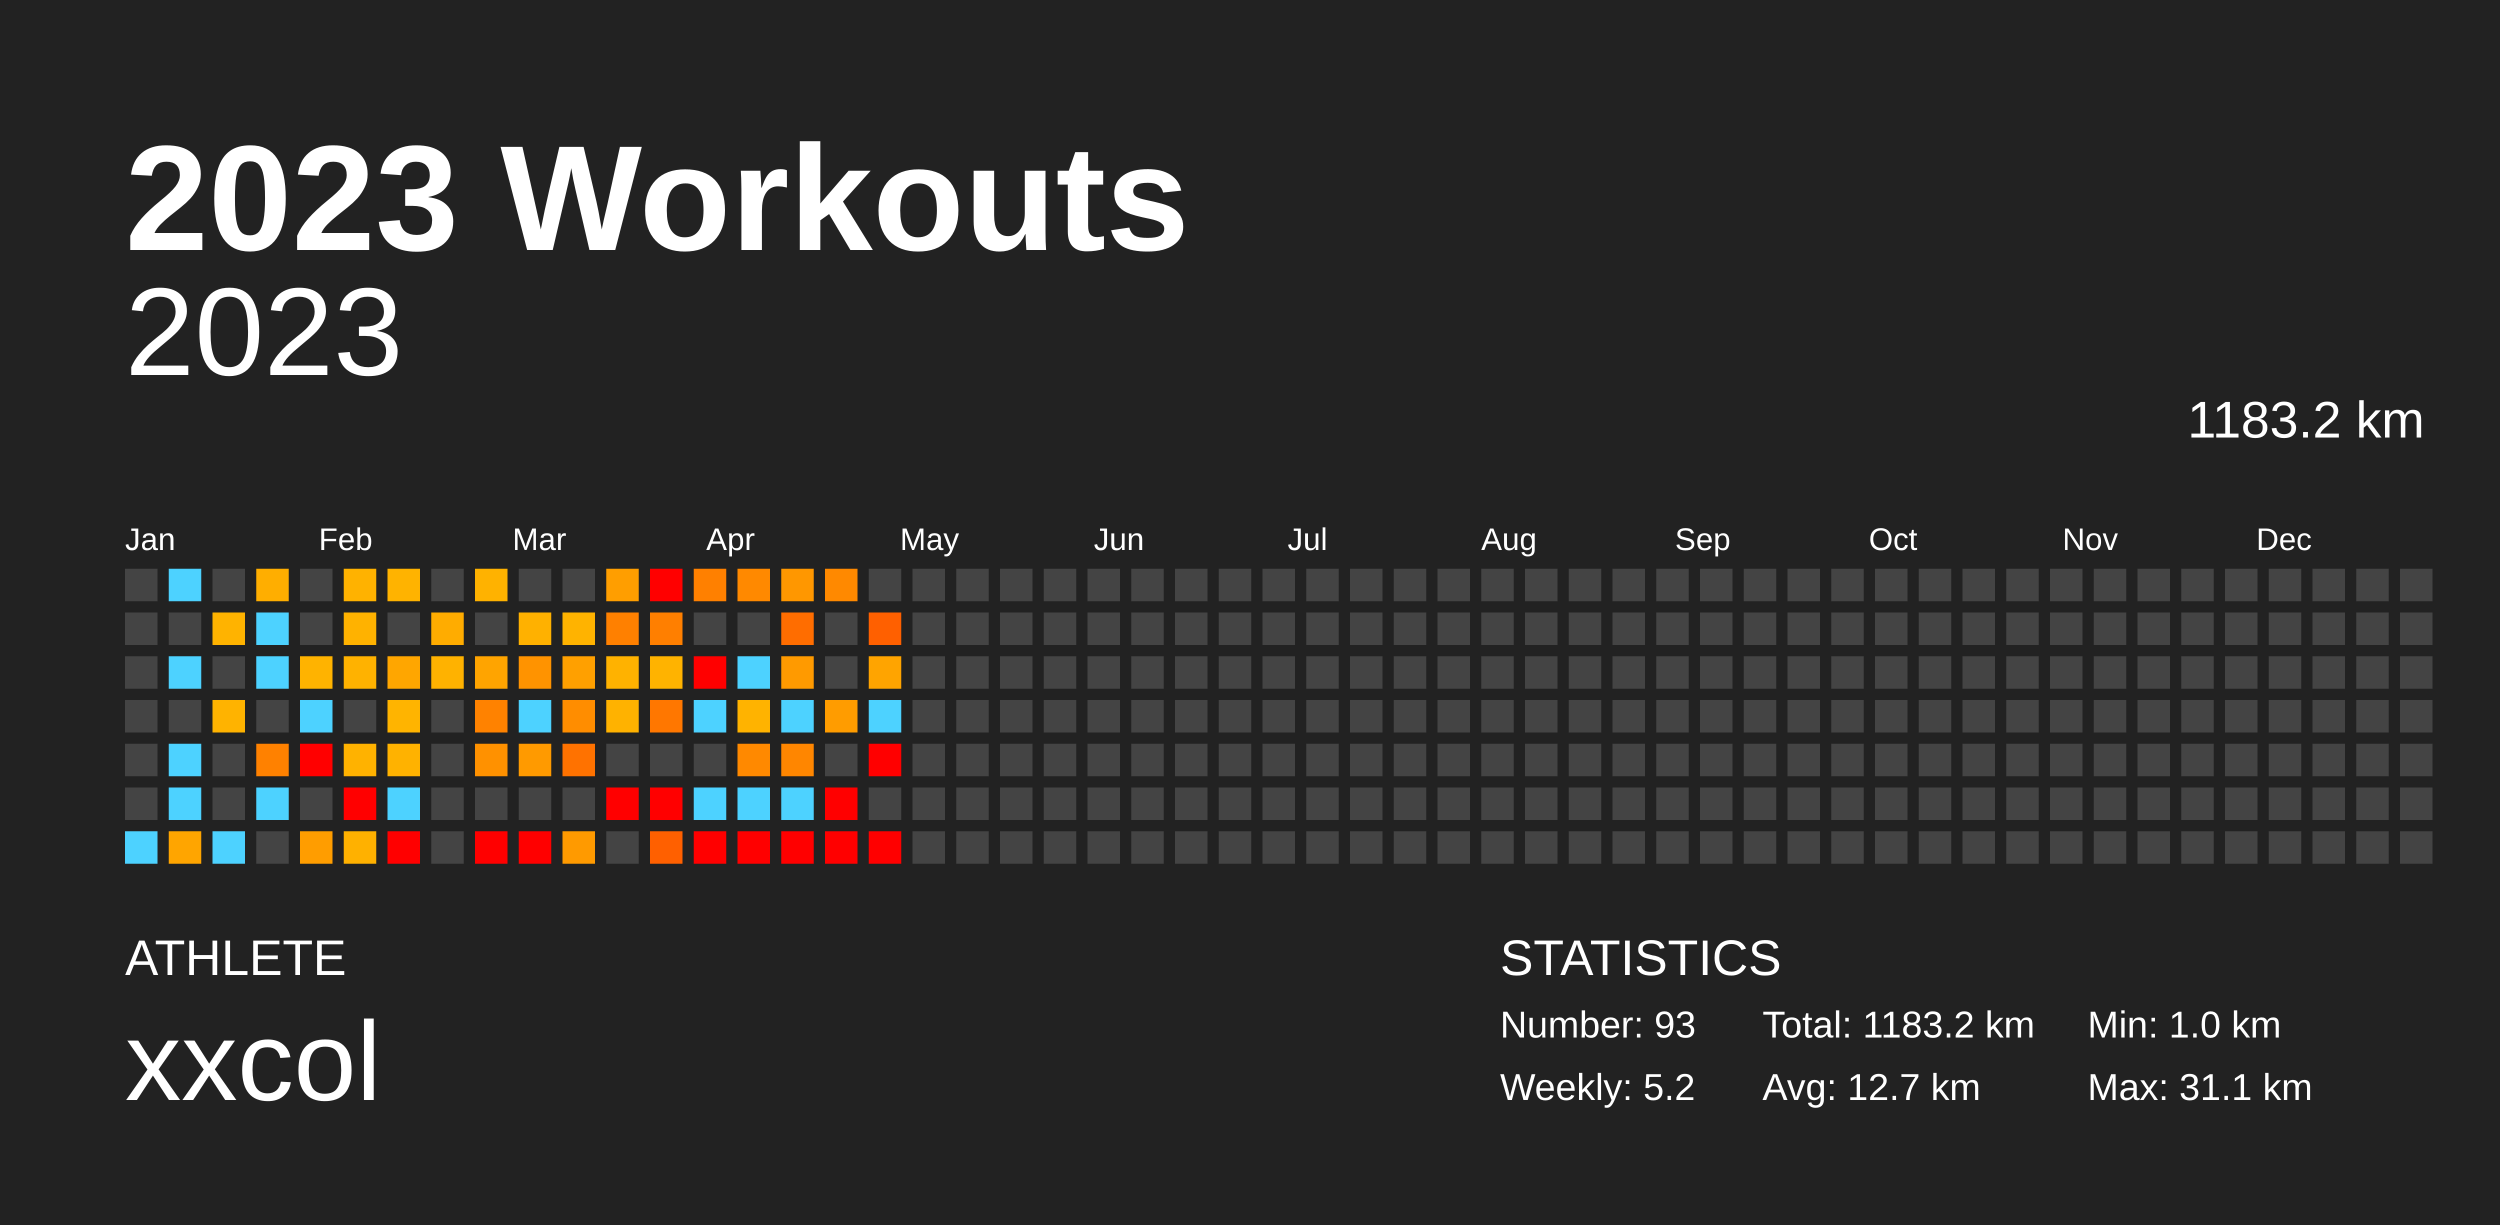
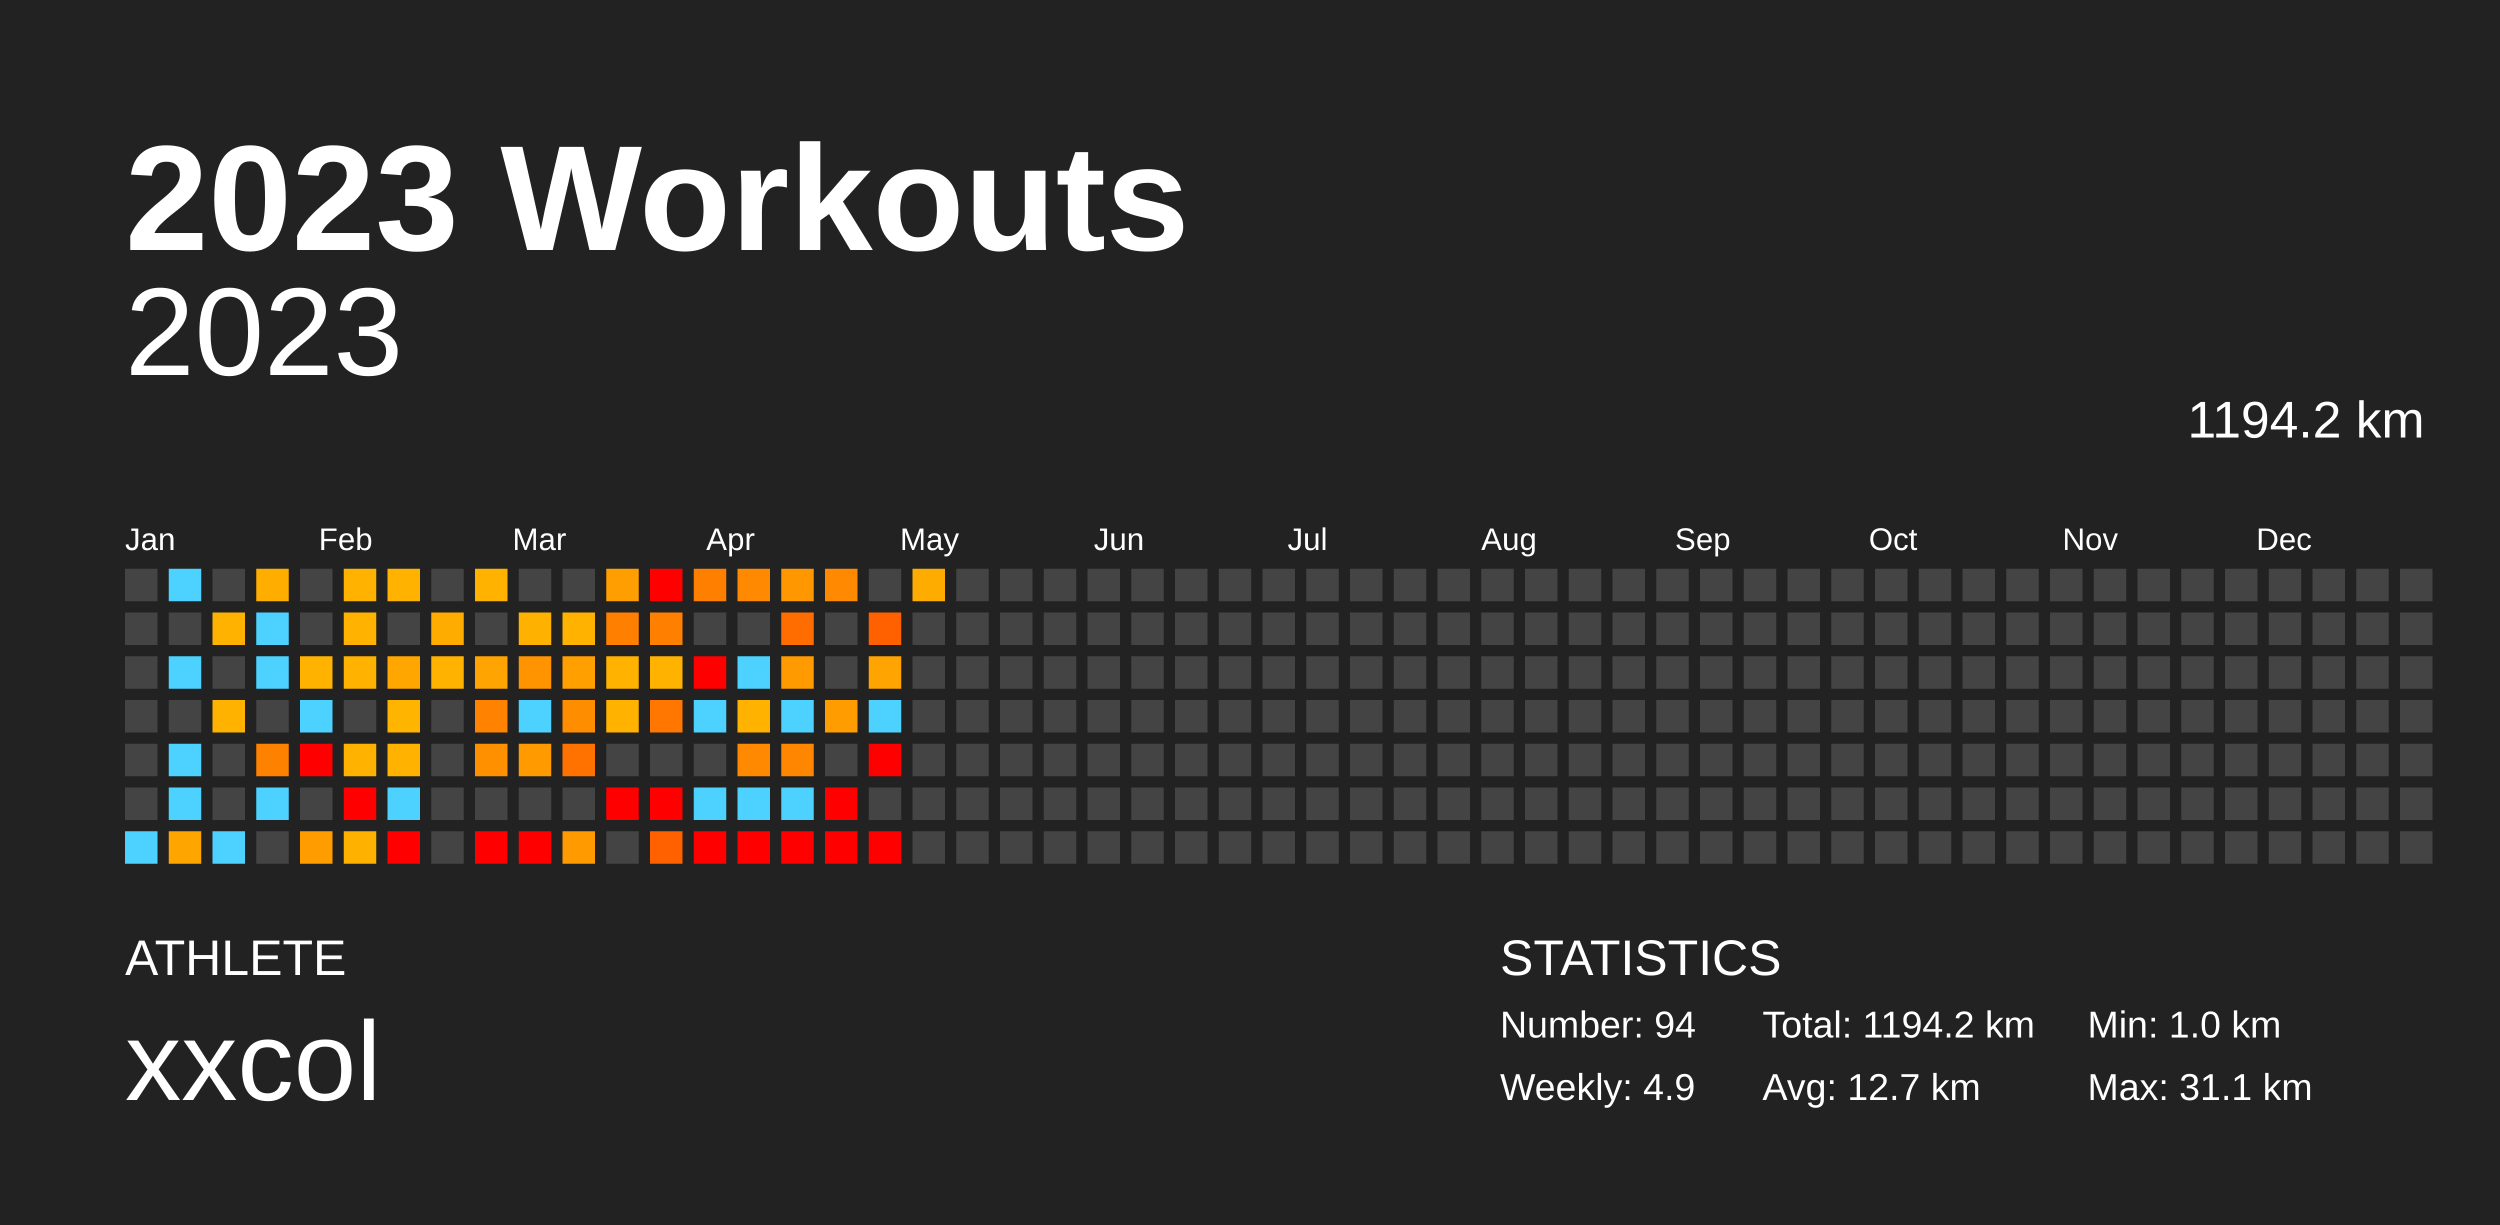
<svg xmlns="http://www.w3.org/2000/svg" baseProfile="full" height="98mm" version="1.1" viewBox="0,0,200,98" width="200mm">
  <defs />
  <rect fill="#222222" height="98" width="200" x="0" y="0" />
  <text fill="#FFFFFF" style="font-size:12px; font-family:Arial; font-weight:bold;" x="10" y="20">2023 Workouts</text>
  <text fill="#FFFFFF" style="font-size:4px; font-family:Arial" x="10" y="78">ATHLETE</text>
  <text fill="#FFFFFF" style="font-size:9px; font-family:Arial" x="10" y="88">xxcol</text>
  <text fill="#FFFFFF" style="font-size:4px; font-family:Arial" x="120" y="78">STATISTICS</text>
-   <text fill="#FFFFFF" style="font-size:3px; font-family:Arial" x="120" y="83">Number: 93</text>
-   <text fill="#FFFFFF" style="font-size:3px; font-family:Arial" x="120" y="88">Weekly: 5.2</text>
-   <text fill="#FFFFFF" style="font-size:3px; font-family:Arial" x="141" y="83">Total: 1183.2 km</text>
+   <text fill="#FFFFFF" style="font-size:3px; font-family:Arial" x="120" y="83">Number: 94</text>
+   <text fill="#FFFFFF" style="font-size:3px; font-family:Arial" x="120" y="88">Weekly: 4.9</text>
+   <text fill="#FFFFFF" style="font-size:3px; font-family:Arial" x="141" y="83">Total: 1194.2 km</text>
  <text fill="#FFFFFF" style="font-size:3px; font-family:Arial" x="141" y="88">Avg: 12.7 km</text>
  <text fill="#FFFFFF" style="font-size:3px; font-family:Arial" x="167" y="83">Min: 1.0 km</text>
  <text fill="#FFFFFF" style="font-size:3px; font-family:Arial" x="167" y="88">Max: 31.1 km</text>
  <text alignment-baseline="hanging" fill="#FFFFFF" style="font-size:10.0px; font-family:Arial;" x="10" y="30">2023</text>
-   <text alignment-baseline="hanging" fill="#FFFFFF" style="font-size:4.125px; font-family:Arial;" x="175" y="35">1183.2 km</text>
+   <text alignment-baseline="hanging" fill="#FFFFFF" style="font-size:4.125px; font-family:Arial;" x="175" y="35">1194.2 km</text>
  <text fill="#FFFFFF" style="font-size:2.5px; font-family:Arial" x="10.0" y="44">Jan</text>
  <text fill="#FFFFFF" style="font-size:2.5px; font-family:Arial" x="25.5" y="44">Feb</text>
  <text fill="#FFFFFF" style="font-size:2.5px; font-family:Arial" x="41.0" y="44">Mar</text>
  <text fill="#FFFFFF" style="font-size:2.5px; font-family:Arial" x="56.5" y="44">Apr</text>
  <text fill="#FFFFFF" style="font-size:2.5px; font-family:Arial" x="72.0" y="44">May</text>
  <text fill="#FFFFFF" style="font-size:2.5px; font-family:Arial" x="87.5" y="44">Jun</text>
  <text fill="#FFFFFF" style="font-size:2.5px; font-family:Arial" x="103.0" y="44">Jul</text>
  <text fill="#FFFFFF" style="font-size:2.5px; font-family:Arial" x="118.5" y="44">Aug</text>
  <text fill="#FFFFFF" style="font-size:2.5px; font-family:Arial" x="134.0" y="44">Sep</text>
  <text fill="#FFFFFF" style="font-size:2.5px; font-family:Arial" x="149.5" y="44">Oct</text>
  <text fill="#FFFFFF" style="font-size:2.5px; font-family:Arial" x="165.0" y="44">Nov</text>
  <text fill="#FFFFFF" style="font-size:2.5px; font-family:Arial" x="180.5" y="44">Dec</text>
  <rect fill="#444444" height="2.6" width="2.6" x="10.0" y="45.5" />
  <rect fill="#444444" height="2.6" width="2.6" x="10.0" y="49.0" />
  <rect fill="#444444" height="2.6" width="2.6" x="10.0" y="52.5" />
  <rect fill="#444444" height="2.6" width="2.6" x="10.0" y="56.0" />
  <rect fill="#444444" height="2.6" width="2.6" x="10.0" y="59.5" />
  <rect fill="#444444" height="2.6" width="2.6" x="10.0" y="63.0" />
  <rect fill="#4dd2ff" height="2.6" width="2.6" x="10.0" y="66.5" />
  <rect fill="#4dd2ff" height="2.6" width="2.6" x="13.5" y="45.5" />
  <rect fill="#444444" height="2.6" width="2.6" x="13.5" y="49.0" />
  <rect fill="#4dd2ff" height="2.6" width="2.6" x="13.5" y="52.5" />
  <rect fill="#444444" height="2.6" width="2.6" x="13.5" y="56.0" />
  <rect fill="#4dd2ff" height="2.6" width="2.6" x="13.5" y="59.5" />
  <rect fill="#4dd2ff" height="2.6" width="2.6" x="13.5" y="63.0" />
  <rect fill="#ffa500" height="2.6" width="2.6" x="13.5" y="66.5" />
  <rect fill="#444444" height="2.6" width="2.6" x="17.0" y="45.5" />
  <rect fill="#ffb300" height="2.6" width="2.6" x="17.0" y="49.0" />
  <rect fill="#444444" height="2.6" width="2.6" x="17.0" y="52.5" />
  <rect fill="#ffb300" height="2.6" width="2.6" x="17.0" y="56.0" />
  <rect fill="#444444" height="2.6" width="2.6" x="17.0" y="59.5" />
  <rect fill="#444444" height="2.6" width="2.6" x="17.0" y="63.0" />
  <rect fill="#4dd2ff" height="2.6" width="2.6" x="17.0" y="66.5" />
  <rect fill="#ffae00" height="2.6" width="2.6" x="20.5" y="45.5" />
  <rect fill="#4dd2ff" height="2.6" width="2.6" x="20.5" y="49.0" />
  <rect fill="#4dd2ff" height="2.6" width="2.6" x="20.5" y="52.5" />
  <rect fill="#444444" height="2.6" width="2.6" x="20.5" y="56.0" />
  <rect fill="#ff8100" height="2.6" width="2.6" x="20.5" y="59.5" />
  <rect fill="#4dd2ff" height="2.6" width="2.6" x="20.5" y="63.0" />
  <rect fill="#444444" height="2.6" width="2.6" x="20.5" y="66.5" />
  <rect fill="#444444" height="2.6" width="2.6" x="24.0" y="45.5" />
  <rect fill="#444444" height="2.6" width="2.6" x="24.0" y="49.0" />
  <rect fill="#ffb300" height="2.6" width="2.6" x="24.0" y="52.5" />
  <rect fill="#4dd2ff" height="2.6" width="2.6" x="24.0" y="56.0" />
  <rect fill="red" height="2.6" width="2.6" x="24.0" y="59.5" />
  <rect fill="#444444" height="2.6" width="2.6" x="24.0" y="63.0" />
  <rect fill="#ff9d00" height="2.6" width="2.6" x="24.0" y="66.5" />
  <rect fill="#ffb200" height="2.6" width="2.6" x="27.5" y="45.5" />
  <rect fill="#ffb200" height="2.6" width="2.6" x="27.5" y="49.0" />
  <rect fill="#ffb200" height="2.6" width="2.6" x="27.5" y="52.5" />
  <rect fill="#444444" height="2.6" width="2.6" x="27.5" y="56.0" />
  <rect fill="#ffb200" height="2.6" width="2.6" x="27.5" y="59.5" />
  <rect fill="red" height="2.6" width="2.6" x="27.5" y="63.0" />
  <rect fill="#ffb100" height="2.6" width="2.6" x="27.5" y="66.5" />
  <rect fill="#ffb300" height="2.6" width="2.6" x="31.0" y="45.5" />
  <rect fill="#444444" height="2.6" width="2.6" x="31.0" y="49.0" />
  <rect fill="#ffa600" height="2.6" width="2.6" x="31.0" y="52.5" />
  <rect fill="#ffb400" height="2.6" width="2.6" x="31.0" y="56.0" />
  <rect fill="#ffb200" height="2.6" width="2.6" x="31.0" y="59.5" />
  <rect fill="#4dd2ff" height="2.6" width="2.6" x="31.0" y="63.0" />
  <rect fill="red" height="2.6" width="2.6" x="31.0" y="66.5" />
  <rect fill="#444444" height="2.6" width="2.6" x="34.5" y="45.5" />
  <rect fill="#ffac00" height="2.6" width="2.6" x="34.5" y="49.0" />
  <rect fill="#ffb200" height="2.6" width="2.6" x="34.5" y="52.5" />
  <rect fill="#444444" height="2.6" width="2.6" x="34.5" y="56.0" />
  <rect fill="#444444" height="2.6" width="2.6" x="34.5" y="59.5" />
  <rect fill="#444444" height="2.6" width="2.6" x="34.5" y="63.0" />
  <rect fill="#444444" height="2.6" width="2.6" x="34.5" y="66.5" />
  <rect fill="#ffb200" height="2.6" width="2.6" x="38.0" y="45.5" />
  <rect fill="#444444" height="2.6" width="2.6" x="38.0" y="49.0" />
  <rect fill="#ffa400" height="2.6" width="2.6" x="38.0" y="52.5" />
  <rect fill="#ff8200" height="2.6" width="2.6" x="38.0" y="56.0" />
  <rect fill="#ff9100" height="2.6" width="2.6" x="38.0" y="59.5" />
  <rect fill="#444444" height="2.6" width="2.6" x="38.0" y="63.0" />
  <rect fill="red" height="2.6" width="2.6" x="38.0" y="66.5" />
  <rect fill="#444444" height="2.6" width="2.6" x="41.5" y="45.5" />
  <rect fill="#ffb100" height="2.6" width="2.6" x="41.5" y="49.0" />
  <rect fill="#ff9300" height="2.6" width="2.6" x="41.5" y="52.5" />
  <rect fill="#4dd2ff" height="2.6" width="2.6" x="41.5" y="56.0" />
  <rect fill="#ff9a00" height="2.6" width="2.6" x="41.5" y="59.5" />
  <rect fill="#444444" height="2.6" width="2.6" x="41.5" y="63.0" />
  <rect fill="red" height="2.6" width="2.6" x="41.5" y="66.5" />
  <rect fill="#444444" height="2.6" width="2.6" x="45.0" y="45.5" />
  <rect fill="#ffb300" height="2.6" width="2.6" x="45.0" y="49.0" />
  <rect fill="#ffa000" height="2.6" width="2.6" x="45.0" y="52.5" />
  <rect fill="#ff8d00" height="2.6" width="2.6" x="45.0" y="56.0" />
  <rect fill="#ff7200" height="2.6" width="2.6" x="45.0" y="59.5" />
  <rect fill="#444444" height="2.6" width="2.6" x="45.0" y="63.0" />
  <rect fill="#ff9a00" height="2.6" width="2.6" x="45.0" y="66.5" />
  <rect fill="#ff9e00" height="2.6" width="2.6" x="48.5" y="45.5" />
  <rect fill="#ff8000" height="2.6" width="2.6" x="48.5" y="49.0" />
  <rect fill="#ffb200" height="2.6" width="2.6" x="48.5" y="52.5" />
  <rect fill="#ffb200" height="2.6" width="2.6" x="48.5" y="56.0" />
  <rect fill="#444444" height="2.6" width="2.6" x="48.5" y="59.5" />
  <rect fill="red" height="2.6" width="2.6" x="48.5" y="63.0" />
  <rect fill="#444444" height="2.6" width="2.6" x="48.5" y="66.5" />
  <rect fill="red" height="2.6" width="2.6" x="52.0" y="45.5" />
  <rect fill="#ff7f00" height="2.6" width="2.6" x="52.0" y="49.0" />
  <rect fill="#ffb300" height="2.6" width="2.6" x="52.0" y="52.5" />
  <rect fill="#ff7700" height="2.6" width="2.6" x="52.0" y="56.0" />
  <rect fill="#444444" height="2.6" width="2.6" x="52.0" y="59.5" />
  <rect fill="red" height="2.6" width="2.6" x="52.0" y="63.0" />
  <rect fill="#ff6000" height="2.6" width="2.6" x="52.0" y="66.5" />
  <rect fill="#ff8000" height="2.6" width="2.6" x="55.5" y="45.5" />
  <rect fill="#444444" height="2.6" width="2.6" x="55.5" y="49.0" />
  <rect fill="red" height="2.6" width="2.6" x="55.5" y="52.5" />
  <rect fill="#4dd2ff" height="2.6" width="2.6" x="55.5" y="56.0" />
  <rect fill="#444444" height="2.6" width="2.6" x="55.5" y="59.5" />
  <rect fill="#4dd2ff" height="2.6" width="2.6" x="55.5" y="63.0" />
  <rect fill="red" height="2.6" width="2.6" x="55.5" y="66.5" />
  <rect fill="#ff8900" height="2.6" width="2.6" x="59.0" y="45.5" />
  <rect fill="#444444" height="2.6" width="2.6" x="59.0" y="49.0" />
  <rect fill="#4dd2ff" height="2.6" width="2.6" x="59.0" y="52.5" />
  <rect fill="#ffb300" height="2.6" width="2.6" x="59.0" y="56.0" />
  <rect fill="#ff8900" height="2.6" width="2.6" x="59.0" y="59.5" />
  <rect fill="#4dd2ff" height="2.6" width="2.6" x="59.0" y="63.0" />
  <rect fill="red" height="2.6" width="2.6" x="59.0" y="66.5" />
  <rect fill="#ff9700" height="2.6" width="2.6" x="62.5" y="45.5" />
  <rect fill="#ff6d00" height="2.6" width="2.6" x="62.5" y="49.0" />
  <rect fill="#ff9a00" height="2.6" width="2.6" x="62.5" y="52.5" />
  <rect fill="#4dd2ff" height="2.6" width="2.6" x="62.5" y="56.0" />
  <rect fill="#ff8600" height="2.6" width="2.6" x="62.5" y="59.5" />
  <rect fill="#4dd2ff" height="2.6" width="2.6" x="62.5" y="63.0" />
  <rect fill="red" height="2.6" width="2.6" x="62.5" y="66.5" />
  <rect fill="#ff8900" height="2.6" width="2.6" x="66.0" y="45.5" />
  <rect fill="#444444" height="2.6" width="2.6" x="66.0" y="49.0" />
  <rect fill="#444444" height="2.6" width="2.6" x="66.0" y="52.5" />
  <rect fill="#ff9c00" height="2.6" width="2.6" x="66.0" y="56.0" />
  <rect fill="#444444" height="2.6" width="2.6" x="66.0" y="59.5" />
  <rect fill="red" height="2.6" width="2.6" x="66.0" y="63.0" />
  <rect fill="red" height="2.6" width="2.6" x="66.0" y="66.5" />
  <rect fill="#444444" height="2.6" width="2.6" x="69.5" y="45.5" />
  <rect fill="#ff6000" height="2.6" width="2.6" x="69.5" y="49.0" />
  <rect fill="#ffa400" height="2.6" width="2.6" x="69.5" y="52.5" />
  <rect fill="#4dd2ff" height="2.6" width="2.6" x="69.5" y="56.0" />
  <rect fill="red" height="2.6" width="2.6" x="69.5" y="59.5" />
  <rect fill="#444444" height="2.6" width="2.6" x="69.5" y="63.0" />
  <rect fill="red" height="2.6" width="2.6" x="69.5" y="66.5" />
-   <rect fill="#444444" height="2.6" width="2.6" x="73.0" y="45.5" />
+   <rect fill="#ffac00" height="2.6" width="2.6" x="73.0" y="45.5" />
  <rect fill="#444444" height="2.6" width="2.6" x="73.0" y="49.0" />
  <rect fill="#444444" height="2.6" width="2.6" x="73.0" y="52.5" />
  <rect fill="#444444" height="2.6" width="2.6" x="73.0" y="56.0" />
  <rect fill="#444444" height="2.6" width="2.6" x="73.0" y="59.5" />
  <rect fill="#444444" height="2.6" width="2.6" x="73.0" y="63.0" />
  <rect fill="#444444" height="2.6" width="2.6" x="73.0" y="66.5" />
  <rect fill="#444444" height="2.6" width="2.6" x="76.5" y="45.5" />
  <rect fill="#444444" height="2.6" width="2.6" x="76.5" y="49.0" />
  <rect fill="#444444" height="2.6" width="2.6" x="76.5" y="52.5" />
  <rect fill="#444444" height="2.6" width="2.6" x="76.5" y="56.0" />
  <rect fill="#444444" height="2.6" width="2.6" x="76.5" y="59.5" />
  <rect fill="#444444" height="2.6" width="2.6" x="76.5" y="63.0" />
  <rect fill="#444444" height="2.6" width="2.6" x="76.5" y="66.5" />
  <rect fill="#444444" height="2.6" width="2.6" x="80.0" y="45.5" />
  <rect fill="#444444" height="2.6" width="2.6" x="80.0" y="49.0" />
  <rect fill="#444444" height="2.6" width="2.6" x="80.0" y="52.5" />
  <rect fill="#444444" height="2.6" width="2.6" x="80.0" y="56.0" />
  <rect fill="#444444" height="2.6" width="2.6" x="80.0" y="59.5" />
  <rect fill="#444444" height="2.6" width="2.6" x="80.0" y="63.0" />
  <rect fill="#444444" height="2.6" width="2.6" x="80.0" y="66.5" />
  <rect fill="#444444" height="2.6" width="2.6" x="83.5" y="45.5" />
  <rect fill="#444444" height="2.6" width="2.6" x="83.5" y="49.0" />
  <rect fill="#444444" height="2.6" width="2.6" x="83.5" y="52.5" />
  <rect fill="#444444" height="2.6" width="2.6" x="83.5" y="56.0" />
  <rect fill="#444444" height="2.6" width="2.6" x="83.5" y="59.5" />
  <rect fill="#444444" height="2.6" width="2.6" x="83.5" y="63.0" />
  <rect fill="#444444" height="2.6" width="2.6" x="83.5" y="66.5" />
  <rect fill="#444444" height="2.6" width="2.6" x="87.0" y="45.5" />
  <rect fill="#444444" height="2.6" width="2.6" x="87.0" y="49.0" />
  <rect fill="#444444" height="2.6" width="2.6" x="87.0" y="52.5" />
  <rect fill="#444444" height="2.6" width="2.6" x="87.0" y="56.0" />
  <rect fill="#444444" height="2.6" width="2.6" x="87.0" y="59.5" />
  <rect fill="#444444" height="2.6" width="2.6" x="87.0" y="63.0" />
  <rect fill="#444444" height="2.6" width="2.6" x="87.0" y="66.5" />
  <rect fill="#444444" height="2.6" width="2.6" x="90.5" y="45.5" />
  <rect fill="#444444" height="2.6" width="2.6" x="90.5" y="49.0" />
  <rect fill="#444444" height="2.6" width="2.6" x="90.5" y="52.5" />
  <rect fill="#444444" height="2.6" width="2.6" x="90.5" y="56.0" />
  <rect fill="#444444" height="2.6" width="2.6" x="90.5" y="59.5" />
  <rect fill="#444444" height="2.6" width="2.6" x="90.5" y="63.0" />
  <rect fill="#444444" height="2.6" width="2.6" x="90.5" y="66.5" />
  <rect fill="#444444" height="2.6" width="2.6" x="94.0" y="45.5" />
  <rect fill="#444444" height="2.6" width="2.6" x="94.0" y="49.0" />
  <rect fill="#444444" height="2.6" width="2.6" x="94.0" y="52.5" />
  <rect fill="#444444" height="2.6" width="2.6" x="94.0" y="56.0" />
  <rect fill="#444444" height="2.6" width="2.6" x="94.0" y="59.5" />
  <rect fill="#444444" height="2.6" width="2.6" x="94.0" y="63.0" />
  <rect fill="#444444" height="2.6" width="2.6" x="94.0" y="66.5" />
  <rect fill="#444444" height="2.6" width="2.6" x="97.5" y="45.5" />
  <rect fill="#444444" height="2.6" width="2.6" x="97.5" y="49.0" />
  <rect fill="#444444" height="2.6" width="2.6" x="97.5" y="52.5" />
  <rect fill="#444444" height="2.6" width="2.6" x="97.5" y="56.0" />
  <rect fill="#444444" height="2.6" width="2.6" x="97.5" y="59.5" />
  <rect fill="#444444" height="2.6" width="2.6" x="97.5" y="63.0" />
  <rect fill="#444444" height="2.6" width="2.6" x="97.5" y="66.5" />
  <rect fill="#444444" height="2.6" width="2.6" x="101.0" y="45.5" />
  <rect fill="#444444" height="2.6" width="2.6" x="101.0" y="49.0" />
  <rect fill="#444444" height="2.6" width="2.6" x="101.0" y="52.5" />
  <rect fill="#444444" height="2.6" width="2.6" x="101.0" y="56.0" />
  <rect fill="#444444" height="2.6" width="2.6" x="101.0" y="59.5" />
  <rect fill="#444444" height="2.6" width="2.6" x="101.0" y="63.0" />
  <rect fill="#444444" height="2.6" width="2.6" x="101.0" y="66.5" />
  <rect fill="#444444" height="2.6" width="2.6" x="104.5" y="45.5" />
  <rect fill="#444444" height="2.6" width="2.6" x="104.5" y="49.0" />
  <rect fill="#444444" height="2.6" width="2.6" x="104.5" y="52.5" />
  <rect fill="#444444" height="2.6" width="2.6" x="104.5" y="56.0" />
  <rect fill="#444444" height="2.6" width="2.6" x="104.5" y="59.5" />
  <rect fill="#444444" height="2.6" width="2.6" x="104.5" y="63.0" />
  <rect fill="#444444" height="2.6" width="2.6" x="104.5" y="66.5" />
  <rect fill="#444444" height="2.6" width="2.6" x="108.0" y="45.5" />
  <rect fill="#444444" height="2.6" width="2.6" x="108.0" y="49.0" />
  <rect fill="#444444" height="2.6" width="2.6" x="108.0" y="52.5" />
  <rect fill="#444444" height="2.6" width="2.6" x="108.0" y="56.0" />
  <rect fill="#444444" height="2.6" width="2.6" x="108.0" y="59.5" />
  <rect fill="#444444" height="2.6" width="2.6" x="108.0" y="63.0" />
  <rect fill="#444444" height="2.6" width="2.6" x="108.0" y="66.5" />
  <rect fill="#444444" height="2.6" width="2.6" x="111.5" y="45.5" />
  <rect fill="#444444" height="2.6" width="2.6" x="111.5" y="49.0" />
  <rect fill="#444444" height="2.6" width="2.6" x="111.5" y="52.5" />
  <rect fill="#444444" height="2.6" width="2.6" x="111.5" y="56.0" />
  <rect fill="#444444" height="2.6" width="2.6" x="111.5" y="59.5" />
  <rect fill="#444444" height="2.6" width="2.6" x="111.5" y="63.0" />
  <rect fill="#444444" height="2.6" width="2.6" x="111.5" y="66.5" />
  <rect fill="#444444" height="2.6" width="2.6" x="115.0" y="45.5" />
  <rect fill="#444444" height="2.6" width="2.6" x="115.0" y="49.0" />
  <rect fill="#444444" height="2.6" width="2.6" x="115.0" y="52.5" />
  <rect fill="#444444" height="2.6" width="2.6" x="115.0" y="56.0" />
  <rect fill="#444444" height="2.6" width="2.6" x="115.0" y="59.5" />
  <rect fill="#444444" height="2.6" width="2.6" x="115.0" y="63.0" />
  <rect fill="#444444" height="2.6" width="2.6" x="115.0" y="66.5" />
  <rect fill="#444444" height="2.6" width="2.6" x="118.5" y="45.5" />
  <rect fill="#444444" height="2.6" width="2.6" x="118.5" y="49.0" />
  <rect fill="#444444" height="2.6" width="2.6" x="118.5" y="52.5" />
  <rect fill="#444444" height="2.6" width="2.6" x="118.5" y="56.0" />
  <rect fill="#444444" height="2.6" width="2.6" x="118.5" y="59.5" />
  <rect fill="#444444" height="2.6" width="2.6" x="118.5" y="63.0" />
  <rect fill="#444444" height="2.6" width="2.6" x="118.5" y="66.5" />
  <rect fill="#444444" height="2.6" width="2.6" x="122.0" y="45.5" />
  <rect fill="#444444" height="2.6" width="2.6" x="122.0" y="49.0" />
  <rect fill="#444444" height="2.6" width="2.6" x="122.0" y="52.5" />
  <rect fill="#444444" height="2.6" width="2.6" x="122.0" y="56.0" />
  <rect fill="#444444" height="2.6" width="2.6" x="122.0" y="59.5" />
  <rect fill="#444444" height="2.6" width="2.6" x="122.0" y="63.0" />
  <rect fill="#444444" height="2.6" width="2.6" x="122.0" y="66.5" />
  <rect fill="#444444" height="2.6" width="2.6" x="125.5" y="45.5" />
  <rect fill="#444444" height="2.6" width="2.6" x="125.5" y="49.0" />
  <rect fill="#444444" height="2.6" width="2.6" x="125.5" y="52.5" />
  <rect fill="#444444" height="2.6" width="2.6" x="125.5" y="56.0" />
  <rect fill="#444444" height="2.6" width="2.6" x="125.5" y="59.5" />
  <rect fill="#444444" height="2.6" width="2.6" x="125.5" y="63.0" />
  <rect fill="#444444" height="2.6" width="2.6" x="125.5" y="66.5" />
  <rect fill="#444444" height="2.6" width="2.6" x="129.0" y="45.5" />
  <rect fill="#444444" height="2.6" width="2.6" x="129.0" y="49.0" />
  <rect fill="#444444" height="2.6" width="2.6" x="129.0" y="52.5" />
  <rect fill="#444444" height="2.6" width="2.6" x="129.0" y="56.0" />
  <rect fill="#444444" height="2.6" width="2.6" x="129.0" y="59.5" />
  <rect fill="#444444" height="2.6" width="2.6" x="129.0" y="63.0" />
  <rect fill="#444444" height="2.6" width="2.6" x="129.0" y="66.5" />
  <rect fill="#444444" height="2.6" width="2.6" x="132.5" y="45.5" />
  <rect fill="#444444" height="2.6" width="2.6" x="132.5" y="49.0" />
  <rect fill="#444444" height="2.6" width="2.6" x="132.5" y="52.5" />
  <rect fill="#444444" height="2.6" width="2.6" x="132.5" y="56.0" />
  <rect fill="#444444" height="2.6" width="2.6" x="132.5" y="59.5" />
  <rect fill="#444444" height="2.6" width="2.6" x="132.5" y="63.0" />
  <rect fill="#444444" height="2.6" width="2.6" x="132.5" y="66.5" />
  <rect fill="#444444" height="2.6" width="2.6" x="136.0" y="45.5" />
  <rect fill="#444444" height="2.6" width="2.6" x="136.0" y="49.0" />
  <rect fill="#444444" height="2.6" width="2.6" x="136.0" y="52.5" />
  <rect fill="#444444" height="2.6" width="2.6" x="136.0" y="56.0" />
  <rect fill="#444444" height="2.6" width="2.6" x="136.0" y="59.5" />
  <rect fill="#444444" height="2.6" width="2.6" x="136.0" y="63.0" />
  <rect fill="#444444" height="2.6" width="2.6" x="136.0" y="66.5" />
  <rect fill="#444444" height="2.6" width="2.6" x="139.5" y="45.5" />
  <rect fill="#444444" height="2.6" width="2.6" x="139.5" y="49.0" />
  <rect fill="#444444" height="2.6" width="2.6" x="139.5" y="52.5" />
  <rect fill="#444444" height="2.6" width="2.6" x="139.5" y="56.0" />
  <rect fill="#444444" height="2.6" width="2.6" x="139.5" y="59.5" />
  <rect fill="#444444" height="2.6" width="2.6" x="139.5" y="63.0" />
  <rect fill="#444444" height="2.6" width="2.6" x="139.5" y="66.5" />
  <rect fill="#444444" height="2.6" width="2.6" x="143.0" y="45.5" />
  <rect fill="#444444" height="2.6" width="2.6" x="143.0" y="49.0" />
  <rect fill="#444444" height="2.6" width="2.6" x="143.0" y="52.5" />
  <rect fill="#444444" height="2.6" width="2.6" x="143.0" y="56.0" />
  <rect fill="#444444" height="2.6" width="2.6" x="143.0" y="59.5" />
  <rect fill="#444444" height="2.6" width="2.6" x="143.0" y="63.0" />
  <rect fill="#444444" height="2.6" width="2.6" x="143.0" y="66.5" />
  <rect fill="#444444" height="2.6" width="2.6" x="146.5" y="45.5" />
  <rect fill="#444444" height="2.6" width="2.6" x="146.5" y="49.0" />
  <rect fill="#444444" height="2.6" width="2.6" x="146.5" y="52.5" />
  <rect fill="#444444" height="2.6" width="2.6" x="146.5" y="56.0" />
  <rect fill="#444444" height="2.6" width="2.6" x="146.5" y="59.5" />
  <rect fill="#444444" height="2.6" width="2.6" x="146.5" y="63.0" />
  <rect fill="#444444" height="2.6" width="2.6" x="146.5" y="66.5" />
  <rect fill="#444444" height="2.6" width="2.6" x="150.0" y="45.5" />
  <rect fill="#444444" height="2.6" width="2.6" x="150.0" y="49.0" />
  <rect fill="#444444" height="2.6" width="2.6" x="150.0" y="52.5" />
  <rect fill="#444444" height="2.6" width="2.6" x="150.0" y="56.0" />
  <rect fill="#444444" height="2.6" width="2.6" x="150.0" y="59.5" />
  <rect fill="#444444" height="2.6" width="2.6" x="150.0" y="63.0" />
  <rect fill="#444444" height="2.6" width="2.6" x="150.0" y="66.5" />
  <rect fill="#444444" height="2.6" width="2.6" x="153.5" y="45.5" />
  <rect fill="#444444" height="2.6" width="2.6" x="153.5" y="49.0" />
  <rect fill="#444444" height="2.6" width="2.6" x="153.5" y="52.5" />
  <rect fill="#444444" height="2.6" width="2.6" x="153.5" y="56.0" />
  <rect fill="#444444" height="2.6" width="2.6" x="153.5" y="59.5" />
  <rect fill="#444444" height="2.6" width="2.6" x="153.5" y="63.0" />
  <rect fill="#444444" height="2.6" width="2.6" x="153.5" y="66.5" />
  <rect fill="#444444" height="2.6" width="2.6" x="157.0" y="45.5" />
  <rect fill="#444444" height="2.6" width="2.6" x="157.0" y="49.0" />
  <rect fill="#444444" height="2.6" width="2.6" x="157.0" y="52.5" />
  <rect fill="#444444" height="2.6" width="2.6" x="157.0" y="56.0" />
  <rect fill="#444444" height="2.6" width="2.6" x="157.0" y="59.5" />
  <rect fill="#444444" height="2.6" width="2.6" x="157.0" y="63.0" />
  <rect fill="#444444" height="2.6" width="2.6" x="157.0" y="66.5" />
  <rect fill="#444444" height="2.6" width="2.6" x="160.5" y="45.5" />
  <rect fill="#444444" height="2.6" width="2.6" x="160.5" y="49.0" />
  <rect fill="#444444" height="2.6" width="2.6" x="160.5" y="52.5" />
  <rect fill="#444444" height="2.6" width="2.6" x="160.5" y="56.0" />
  <rect fill="#444444" height="2.6" width="2.6" x="160.5" y="59.5" />
  <rect fill="#444444" height="2.6" width="2.6" x="160.5" y="63.0" />
  <rect fill="#444444" height="2.6" width="2.6" x="160.5" y="66.5" />
  <rect fill="#444444" height="2.6" width="2.6" x="164.0" y="45.5" />
  <rect fill="#444444" height="2.6" width="2.6" x="164.0" y="49.0" />
  <rect fill="#444444" height="2.6" width="2.6" x="164.0" y="52.5" />
  <rect fill="#444444" height="2.6" width="2.6" x="164.0" y="56.0" />
  <rect fill="#444444" height="2.6" width="2.6" x="164.0" y="59.5" />
  <rect fill="#444444" height="2.6" width="2.6" x="164.0" y="63.0" />
  <rect fill="#444444" height="2.6" width="2.6" x="164.0" y="66.5" />
  <rect fill="#444444" height="2.6" width="2.6" x="167.5" y="45.5" />
  <rect fill="#444444" height="2.6" width="2.6" x="167.5" y="49.0" />
  <rect fill="#444444" height="2.6" width="2.6" x="167.5" y="52.5" />
  <rect fill="#444444" height="2.6" width="2.6" x="167.5" y="56.0" />
  <rect fill="#444444" height="2.6" width="2.6" x="167.5" y="59.5" />
  <rect fill="#444444" height="2.6" width="2.6" x="167.5" y="63.0" />
  <rect fill="#444444" height="2.6" width="2.6" x="167.5" y="66.5" />
  <rect fill="#444444" height="2.6" width="2.6" x="171.0" y="45.5" />
  <rect fill="#444444" height="2.6" width="2.6" x="171.0" y="49.0" />
  <rect fill="#444444" height="2.6" width="2.6" x="171.0" y="52.5" />
  <rect fill="#444444" height="2.6" width="2.6" x="171.0" y="56.0" />
  <rect fill="#444444" height="2.6" width="2.6" x="171.0" y="59.5" />
  <rect fill="#444444" height="2.6" width="2.6" x="171.0" y="63.0" />
  <rect fill="#444444" height="2.6" width="2.6" x="171.0" y="66.5" />
  <rect fill="#444444" height="2.6" width="2.6" x="174.5" y="45.5" />
  <rect fill="#444444" height="2.6" width="2.6" x="174.5" y="49.0" />
  <rect fill="#444444" height="2.6" width="2.6" x="174.5" y="52.5" />
  <rect fill="#444444" height="2.6" width="2.6" x="174.5" y="56.0" />
  <rect fill="#444444" height="2.6" width="2.6" x="174.5" y="59.5" />
  <rect fill="#444444" height="2.6" width="2.6" x="174.5" y="63.0" />
  <rect fill="#444444" height="2.6" width="2.6" x="174.5" y="66.5" />
  <rect fill="#444444" height="2.6" width="2.6" x="178.0" y="45.5" />
  <rect fill="#444444" height="2.6" width="2.6" x="178.0" y="49.0" />
  <rect fill="#444444" height="2.6" width="2.6" x="178.0" y="52.5" />
  <rect fill="#444444" height="2.6" width="2.6" x="178.0" y="56.0" />
  <rect fill="#444444" height="2.6" width="2.6" x="178.0" y="59.5" />
  <rect fill="#444444" height="2.6" width="2.6" x="178.0" y="63.0" />
  <rect fill="#444444" height="2.6" width="2.6" x="178.0" y="66.5" />
  <rect fill="#444444" height="2.6" width="2.6" x="181.5" y="45.5" />
  <rect fill="#444444" height="2.6" width="2.6" x="181.5" y="49.0" />
  <rect fill="#444444" height="2.6" width="2.6" x="181.5" y="52.5" />
  <rect fill="#444444" height="2.6" width="2.6" x="181.5" y="56.0" />
  <rect fill="#444444" height="2.6" width="2.6" x="181.5" y="59.5" />
  <rect fill="#444444" height="2.6" width="2.6" x="181.5" y="63.0" />
  <rect fill="#444444" height="2.6" width="2.6" x="181.5" y="66.5" />
  <rect fill="#444444" height="2.6" width="2.6" x="185.0" y="45.5" />
  <rect fill="#444444" height="2.6" width="2.6" x="185.0" y="49.0" />
  <rect fill="#444444" height="2.6" width="2.6" x="185.0" y="52.5" />
  <rect fill="#444444" height="2.6" width="2.6" x="185.0" y="56.0" />
  <rect fill="#444444" height="2.6" width="2.6" x="185.0" y="59.5" />
  <rect fill="#444444" height="2.6" width="2.6" x="185.0" y="63.0" />
  <rect fill="#444444" height="2.6" width="2.6" x="185.0" y="66.5" />
  <rect fill="#444444" height="2.6" width="2.6" x="188.5" y="45.5" />
  <rect fill="#444444" height="2.6" width="2.6" x="188.5" y="49.0" />
  <rect fill="#444444" height="2.6" width="2.6" x="188.5" y="52.5" />
  <rect fill="#444444" height="2.6" width="2.6" x="188.5" y="56.0" />
  <rect fill="#444444" height="2.6" width="2.6" x="188.5" y="59.5" />
  <rect fill="#444444" height="2.6" width="2.6" x="188.5" y="63.0" />
  <rect fill="#444444" height="2.6" width="2.6" x="188.5" y="66.5" />
  <rect fill="#444444" height="2.6" width="2.6" x="192.0" y="45.5" />
  <rect fill="#444444" height="2.6" width="2.6" x="192.0" y="49.0" />
  <rect fill="#444444" height="2.6" width="2.6" x="192.0" y="52.5" />
  <rect fill="#444444" height="2.6" width="2.6" x="192.0" y="56.0" />
  <rect fill="#444444" height="2.6" width="2.6" x="192.0" y="59.5" />
  <rect fill="#444444" height="2.6" width="2.6" x="192.0" y="63.0" />
  <rect fill="#444444" height="2.6" width="2.6" x="192.0" y="66.5" />
</svg>
